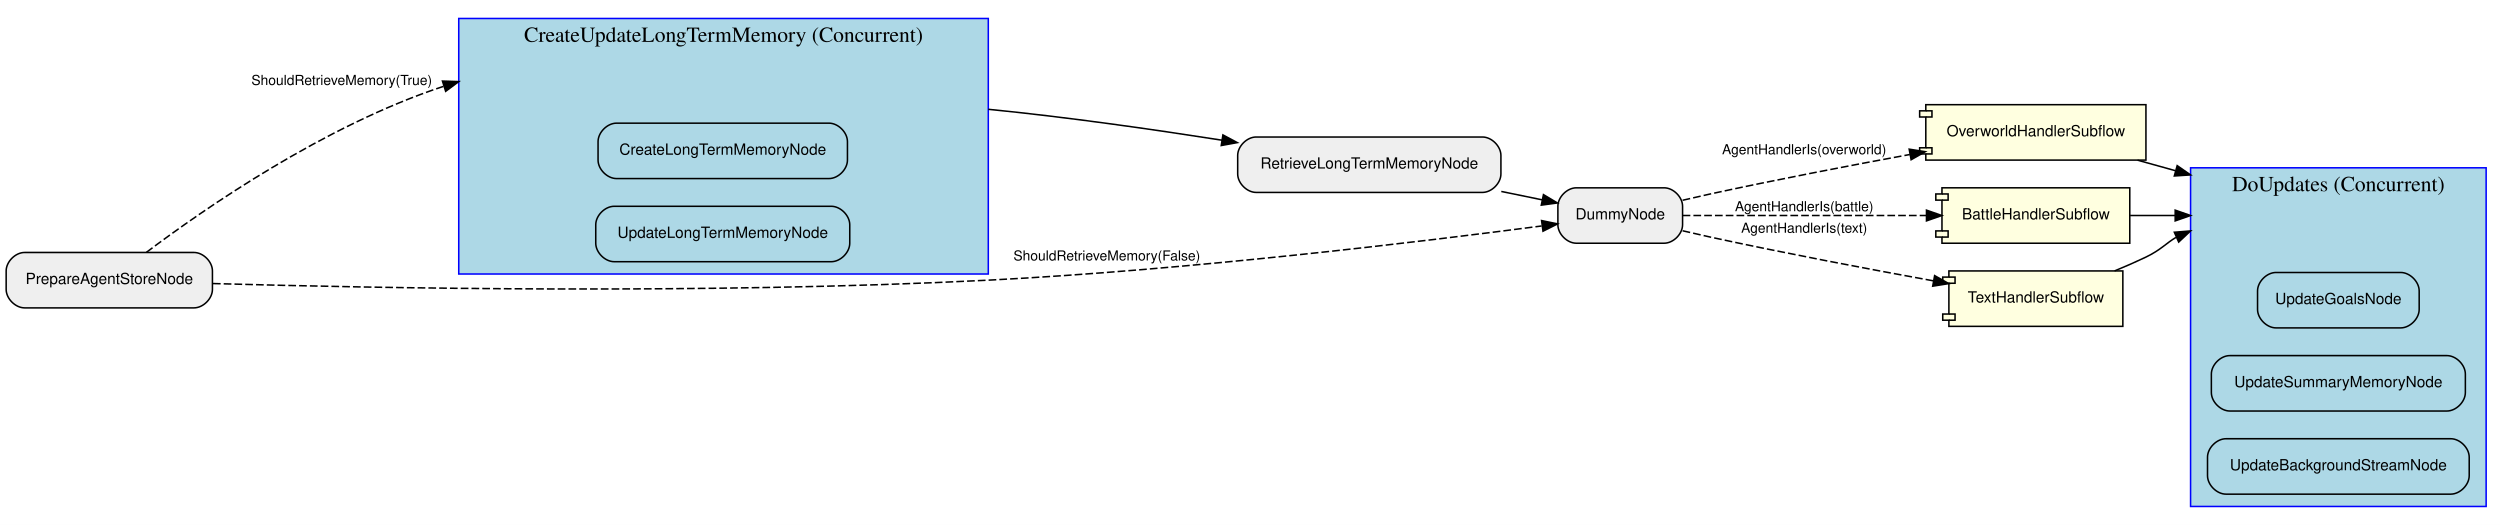
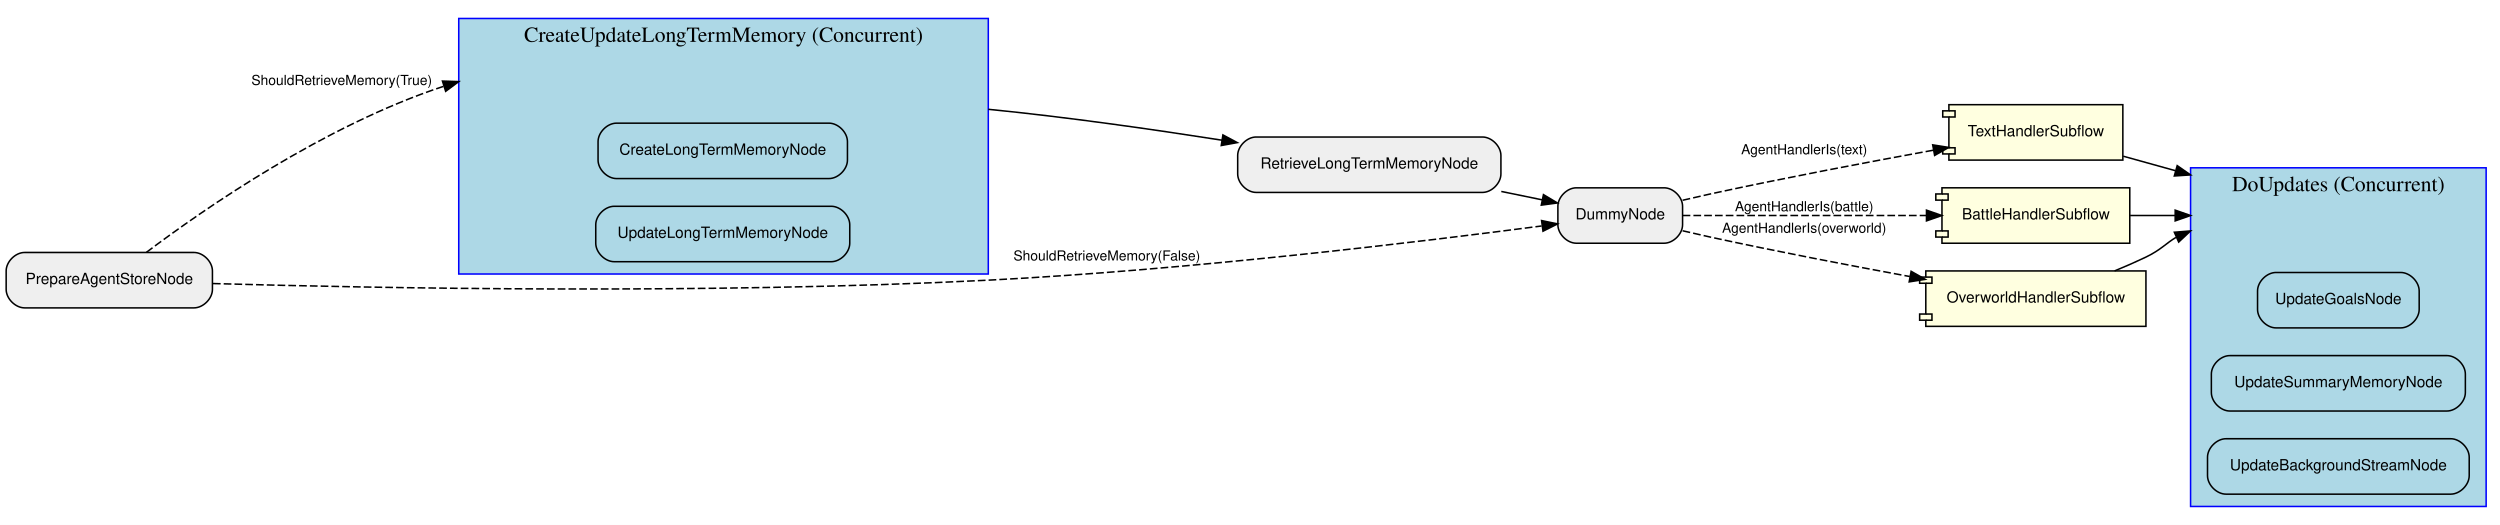
<svg xmlns="http://www.w3.org/2000/svg" width="1624pt" height="341pt" viewBox="0.00 0.00 1624.00 341.00">
  <g id="graph0" class="graph" transform="scale(1 1) rotate(0) translate(4 337)">
    <polygon fill="white" stroke="transparent" points="-4,4 -4,-337 1620,-337 1620,4 -4,4" />
    <g id="clust1" class="cluster">
      <polygon fill="lightblue" stroke="blue" points="1419,-8 1419,-228 1611,-228 1611,-8 1419,-8" />
      <text text-anchor="middle" x="1515" y="-212.8" font-family="Times,serif" font-size="14.00">DoUpdates (Concurrent)</text>
    </g>
    <g id="clust2" class="cluster">
      <polygon fill="lightblue" stroke="blue" points="294,-159 294,-325 638,-325 638,-159 294,-159" />
      <text text-anchor="middle" x="466" y="-309.8" font-family="Times,serif" font-size="14.00">CreateUpdateLongTermMemory (Concurrent)</text>
    </g>
    <g id="node3" class="node">
      <path fill="lightblue" stroke="black" d="M1555.5,-160C1555.5,-160 1474.5,-160 1474.5,-160 1468.5,-160 1462.5,-154 1462.5,-148 1462.5,-148 1462.5,-136 1462.5,-136 1462.5,-130 1468.5,-124 1474.5,-124 1474.5,-124 1555.5,-124 1555.5,-124 1561.5,-124 1567.5,-130 1567.5,-136 1567.5,-136 1567.5,-148 1567.5,-148 1567.5,-154 1561.5,-160 1555.5,-160" />
      <text text-anchor="middle" x="1515" y="-139.5" font-family="Helvetica,sans-Serif" font-size="10.00">UpdateGoalsNode</text>
    </g>
    <g id="node4" class="node">
      <path fill="lightblue" stroke="black" d="M1585.5,-106C1585.5,-106 1444.5,-106 1444.5,-106 1438.5,-106 1432.5,-100 1432.5,-94 1432.5,-94 1432.5,-82 1432.5,-82 1432.5,-76 1438.5,-70 1444.5,-70 1444.5,-70 1585.5,-70 1585.5,-70 1591.5,-70 1597.5,-76 1597.5,-82 1597.5,-82 1597.5,-94 1597.5,-94 1597.5,-100 1591.5,-106 1585.5,-106" />
      <text text-anchor="middle" x="1515" y="-85.5" font-family="Helvetica,sans-Serif" font-size="10.00">UpdateSummaryMemoryNode</text>
    </g>
    <g id="node5" class="node">
      <path fill="lightblue" stroke="black" d="M1588,-52C1588,-52 1442,-52 1442,-52 1436,-52 1430,-46 1430,-40 1430,-40 1430,-28 1430,-28 1430,-22 1436,-16 1442,-16 1442,-16 1588,-16 1588,-16 1594,-16 1600,-22 1600,-28 1600,-28 1600,-40 1600,-40 1600,-46 1594,-52 1588,-52" />
      <text text-anchor="middle" x="1515" y="-31.5" font-family="Helvetica,sans-Serif" font-size="10.00">UpdateBackgroundStreamNode</text>
    </g>
-     <g id="node12" class="node">
+     <g id="node13" class="node">
      <path fill="#efefef" stroke="black" d="M959,-248C959,-248 812,-248 812,-248 806,-248 800,-242 800,-236 800,-236 800,-224 800,-224 800,-218 806,-212 812,-212 812,-212 959,-212 959,-212 965,-212 971,-218 971,-224 971,-224 971,-236 971,-236 971,-242 965,-248 959,-248" />
      <text text-anchor="middle" x="885.5" y="-227.5" font-family="Helvetica,sans-Serif" font-size="10.00">RetrieveLongTermMemoryNode</text>
    </g>
    <g id="edge2" class="edge">
      <path fill="none" stroke="black" d="M638,-266C688.32,-261.02 744.1,-253.08 789.84,-245.92" />
      <polygon fill="black" stroke="black" points="790.41,-249.37 799.75,-244.36 789.32,-242.46 790.41,-249.37" />
    </g>
    <g id="node8" class="node">
      <path fill="lightblue" stroke="black" d="M534.5,-257C534.5,-257 396.5,-257 396.5,-257 390.5,-257 384.5,-251 384.5,-245 384.5,-245 384.5,-233 384.5,-233 384.5,-227 390.5,-221 396.5,-221 396.5,-221 534.5,-221 534.5,-221 540.5,-221 546.5,-227 546.5,-233 546.5,-233 546.5,-245 546.5,-245 546.5,-251 540.5,-257 534.5,-257" />
      <text text-anchor="middle" x="465.5" y="-236.5" font-family="Helvetica,sans-Serif" font-size="10.00">CreateLongTermMemoryNode</text>
    </g>
    <g id="node9" class="node">
      <path fill="lightblue" stroke="black" d="M536,-203C536,-203 395,-203 395,-203 389,-203 383,-197 383,-191 383,-191 383,-179 383,-179 383,-173 389,-167 395,-167 395,-167 536,-167 536,-167 542,-167 548,-173 548,-179 548,-179 548,-191 548,-191 548,-197 542,-203 536,-203" />
      <text text-anchor="middle" x="465.5" y="-182.5" font-family="Helvetica,sans-Serif" font-size="10.00">UpdateLongTermMemoryNode</text>
    </g>
    <g id="node10" class="node">
-       <path fill="#efefef" stroke="black" d="M1077,-215C1077,-215 1020,-215 1020,-215 1014,-215 1008,-209 1008,-203 1008,-203 1008,-191 1008,-191 1008,-185 1014,-179 1020,-179 1020,-179 1077,-179 1077,-179 1083,-179 1089,-185 1089,-191 1089,-191 1089,-203 1089,-203 1089,-209 1083,-215 1077,-215" />
-       <text text-anchor="middle" x="1048.5" y="-194.5" font-family="Helvetica,sans-Serif" font-size="10.00">DummyNode</text>
-     </g>
-     <g id="node11" class="node">
-       <polygon fill="lightyellow" stroke="black" points="1390,-269 1247,-269 1247,-265 1243,-265 1243,-261 1247,-261 1247,-241 1243,-241 1243,-237 1247,-237 1247,-233 1390,-233 1390,-269" />
-       <polyline fill="none" stroke="black" points="1247,-265 1251,-265 1251,-261 1247,-261 " />
-       <polyline fill="none" stroke="black" points="1247,-241 1251,-241 1251,-237 1247,-237 " />
-       <text text-anchor="middle" x="1318.5" y="-248.5" font-family="Helvetica,sans-Serif" font-size="10.00">OverworldHandlerSubflow</text>
-     </g>
-     <g id="edge5" class="edge">
-       <path fill="none" stroke="black" stroke-dasharray="5,2" d="M1089.03,-206.91C1095.04,-208.33 1101.18,-209.74 1107,-211 1149.64,-220.24 1197.4,-229.41 1236.63,-236.63" />
-       <polygon fill="black" stroke="black" points="1236.2,-240.11 1246.67,-238.47 1237.47,-233.23 1236.2,-240.11" />
-       <text text-anchor="middle" x="1168" y="-236.8" font-family="Helvetica,sans-Serif" font-size="9.00">AgentHandlerIs(overworld)</text>
-     </g>
-     <g id="node13" class="node">
-       <polygon fill="lightyellow" stroke="black" points="1379.5,-215 1257.5,-215 1257.5,-211 1253.5,-211 1253.5,-207 1257.5,-207 1257.5,-187 1253.5,-187 1253.5,-183 1257.5,-183 1257.5,-179 1379.5,-179 1379.5,-215" />
-       <polyline fill="none" stroke="black" points="1257.5,-211 1261.5,-211 1261.5,-207 1257.5,-207 " />
-       <polyline fill="none" stroke="black" points="1257.5,-187 1261.5,-187 1261.5,-183 1257.5,-183 " />
-       <text text-anchor="middle" x="1318.5" y="-194.5" font-family="Helvetica,sans-Serif" font-size="10.00">BattleHandlerSubflow</text>
-     </g>
-     <g id="edge6" class="edge">
-       <path fill="none" stroke="black" stroke-dasharray="5,2" d="M1089.04,-197C1130.59,-197 1196.79,-197 1247.25,-197" />
-       <polygon fill="black" stroke="black" points="1247.44,-200.5 1257.44,-197 1247.44,-193.5 1247.44,-200.5" />
-       <text text-anchor="middle" x="1168" y="-199.8" font-family="Helvetica,sans-Serif" font-size="9.00">AgentHandlerIs(battle)</text>
-     </g>
-     <g id="node15" class="node">
-       <polygon fill="lightyellow" stroke="black" points="1375,-161 1262,-161 1262,-157 1258,-157 1258,-153 1262,-153 1262,-133 1258,-133 1258,-129 1262,-129 1262,-125 1375,-125 1375,-161" />
-       <polyline fill="none" stroke="black" points="1262,-157 1266,-157 1266,-153 1262,-153 " />
-       <polyline fill="none" stroke="black" points="1262,-133 1266,-133 1266,-129 1262,-129 " />
-       <text text-anchor="middle" x="1318.5" y="-140.5" font-family="Helvetica,sans-Serif" font-size="10.00">TextHandlerSubflow</text>
-     </g>
-     <g id="edge7" class="edge">
-       <path fill="none" stroke="black" stroke-dasharray="5,2" d="M1089.03,-187.09C1095.04,-185.67 1101.18,-184.26 1107,-183 1155.36,-172.52 1210.31,-162.13 1251.93,-154.57" />
-       <polygon fill="black" stroke="black" points="1252.73,-157.98 1261.94,-152.76 1251.48,-151.09 1252.73,-157.98" />
-       <text text-anchor="middle" x="1168" y="-185.8" font-family="Helvetica,sans-Serif" font-size="9.00">AgentHandlerIs(text)</text>
-     </g>
-     <g id="edge10" class="edge">
-       <path fill="none" stroke="black" d="M1384.54,-232.94C1392.5,-230.73 1400.79,-228.43 1409.16,-226.11" />
-       <polygon fill="black" stroke="black" points="1410.3,-229.42 1419,-223.37 1408.43,-222.68 1410.3,-229.42" />
-     </g>
-     <g id="edge4" class="edge">
-       <path fill="none" stroke="black" d="M971.24,-212.63C980.29,-210.78 989.27,-208.94 997.71,-207.2" />
-       <polygon fill="black" stroke="black" points="998.63,-210.59 1007.72,-205.15 997.22,-203.73 998.63,-210.59" />
-     </g>
-     <g id="edge9" class="edge">
-       <path fill="none" stroke="black" d="M1379.71,-197C1389.07,-197 1398.97,-197 1408.97,-197" />
-       <polygon fill="black" stroke="black" points="1409,-200.5 1419,-197 1409,-193.5 1409,-200.5" />
-     </g>
-     <g id="node14" class="node">
      <path fill="#efefef" stroke="black" d="M122,-173C122,-173 12,-173 12,-173 6,-173 0,-167 0,-161 0,-161 0,-149 0,-149 0,-143 6,-137 12,-137 12,-137 122,-137 122,-137 128,-137 134,-143 134,-149 134,-149 134,-161 134,-161 134,-167 128,-173 122,-173" />
      <text text-anchor="middle" x="67" y="-152.5" font-family="Helvetica,sans-Serif" font-size="10.00">PrepareAgentStoreNode</text>
    </g>
    <g id="edge1" class="edge">
      <path fill="none" stroke="black" stroke-dasharray="5,2" d="M91.07,-173.06C128.59,-201.31 206.49,-255.35 284.05,-280.88" />
      <polygon fill="black" stroke="black" points="283.41,-284.35 294,-284 285.5,-277.67 283.41,-284.35" />
      <text text-anchor="middle" x="218" y="-281.8" font-family="Helvetica,sans-Serif" font-size="9.00">ShouldRetrieveMemory(True)</text>
    </g>
+     <g id="node15" class="node">
+       <path fill="#efefef" stroke="black" d="M1077,-215C1077,-215 1020,-215 1020,-215 1014,-215 1008,-209 1008,-203 1008,-203 1008,-191 1008,-191 1008,-185 1014,-179 1020,-179 1020,-179 1077,-179 1077,-179 1083,-179 1089,-185 1089,-191 1089,-191 1089,-203 1089,-203 1089,-209 1083,-215 1077,-215" />
+       <text text-anchor="middle" x="1048.5" y="-194.5" font-family="Helvetica,sans-Serif" font-size="10.00">DummyNode</text>
+     </g>
    <g id="edge3" class="edge">
      <path fill="none" stroke="black" stroke-dasharray="5,2" d="M134.32,-152.81C240.66,-149.78 455.91,-145.69 638,-155 768.03,-161.65 920.38,-180.11 997.42,-190.2" />
      <polygon fill="black" stroke="black" points="997.41,-193.73 1007.79,-191.56 998.33,-186.79 997.41,-193.73" />
      <text text-anchor="middle" x="715" y="-167.8" font-family="Helvetica,sans-Serif" font-size="9.00">ShouldRetrieveMemory(False)</text>
    </g>
+     <g id="node11" class="node">
+       <polygon fill="lightyellow" stroke="black" points="1375,-269 1262,-269 1262,-265 1258,-265 1258,-261 1262,-261 1262,-241 1258,-241 1258,-237 1262,-237 1262,-233 1375,-233 1375,-269" />
+       <polyline fill="none" stroke="black" points="1262,-265 1266,-265 1266,-261 1262,-261 " />
+       <polyline fill="none" stroke="black" points="1262,-241 1266,-241 1266,-237 1262,-237 " />
+       <text text-anchor="middle" x="1318.5" y="-248.5" font-family="Helvetica,sans-Serif" font-size="10.00">TextHandlerSubflow</text>
+     </g>
    <g id="edge8" class="edge">
+       <path fill="none" stroke="black" d="M1375.24,-235.53C1385.95,-232.55 1397.48,-229.35 1409.17,-226.1" />
+       <polygon fill="black" stroke="black" points="1410.31,-229.42 1419,-223.37 1408.43,-222.68 1410.31,-229.42" />
+     </g>
+     <g id="node12" class="node">
+       <polygon fill="lightyellow" stroke="black" points="1379.5,-215 1257.5,-215 1257.5,-211 1253.5,-211 1253.5,-207 1257.5,-207 1257.5,-187 1253.5,-187 1253.5,-183 1257.5,-183 1257.5,-179 1379.5,-179 1379.5,-215" />
+       <polyline fill="none" stroke="black" points="1257.5,-211 1261.5,-211 1261.5,-207 1257.5,-207 " />
+       <polyline fill="none" stroke="black" points="1257.5,-187 1261.5,-187 1261.5,-183 1257.5,-183 " />
+       <text text-anchor="middle" x="1318.5" y="-194.5" font-family="Helvetica,sans-Serif" font-size="10.00">BattleHandlerSubflow</text>
+     </g>
+     <g id="edge9" class="edge">
+       <path fill="none" stroke="black" d="M1379.71,-197C1389.07,-197 1398.97,-197 1408.97,-197" />
+       <polygon fill="black" stroke="black" points="1409,-200.5 1419,-197 1409,-193.5 1409,-200.5" />
+     </g>
+     <g id="edge4" class="edge">
+       <path fill="none" stroke="black" d="M971.24,-212.63C980.29,-210.78 989.27,-208.94 997.71,-207.2" />
+       <polygon fill="black" stroke="black" points="998.63,-210.59 1007.72,-205.15 997.22,-203.73 998.63,-210.59" />
+     </g>
+     <g id="node14" class="node">
+       <polygon fill="lightyellow" stroke="black" points="1390,-161 1247,-161 1247,-157 1243,-157 1243,-153 1247,-153 1247,-133 1243,-133 1243,-129 1247,-129 1247,-125 1390,-125 1390,-161" />
+       <polyline fill="none" stroke="black" points="1247,-157 1251,-157 1251,-153 1247,-153 " />
+       <polyline fill="none" stroke="black" points="1247,-133 1251,-133 1251,-129 1247,-129 " />
+       <text text-anchor="middle" x="1318.5" y="-140.5" font-family="Helvetica,sans-Serif" font-size="10.00">OverworldHandlerSubflow</text>
+     </g>
+     <g id="edge10" class="edge">
      <path fill="none" stroke="black" d="M1369.62,-161.02C1376.54,-163.85 1383.5,-166.88 1390,-170 1399.68,-174.65 1403.09,-178.99 1409.52,-182.79" />
      <polygon fill="black" stroke="black" points="1408.44,-186.14 1419,-187 1411.28,-179.74 1408.44,-186.14" />
    </g>
+     <g id="edge7" class="edge">
+       <path fill="none" stroke="black" stroke-dasharray="5,2" d="M1089.03,-206.91C1095.04,-208.33 1101.18,-209.74 1107,-211 1155.36,-221.48 1210.31,-231.87 1251.93,-239.43" />
+       <polygon fill="black" stroke="black" points="1251.48,-242.91 1261.94,-241.24 1252.73,-236.02 1251.48,-242.91" />
+       <text text-anchor="middle" x="1168" y="-236.8" font-family="Helvetica,sans-Serif" font-size="9.00">AgentHandlerIs(text)</text>
+     </g>
+     <g id="edge6" class="edge">
+       <path fill="none" stroke="black" stroke-dasharray="5,2" d="M1089.04,-197C1130.59,-197 1196.79,-197 1247.25,-197" />
+       <polygon fill="black" stroke="black" points="1247.44,-200.5 1257.44,-197 1247.44,-193.5 1247.44,-200.5" />
+       <text text-anchor="middle" x="1168" y="-199.8" font-family="Helvetica,sans-Serif" font-size="9.00">AgentHandlerIs(battle)</text>
+     </g>
+     <g id="edge5" class="edge">
+       <path fill="none" stroke="black" stroke-dasharray="5,2" d="M1089.03,-187.09C1095.04,-185.67 1101.18,-184.26 1107,-183 1149.64,-173.76 1197.4,-164.59 1236.63,-157.37" />
+       <polygon fill="black" stroke="black" points="1237.47,-160.77 1246.67,-155.53 1236.2,-153.89 1237.47,-160.77" />
+       <text text-anchor="middle" x="1168" y="-185.8" font-family="Helvetica,sans-Serif" font-size="9.00">AgentHandlerIs(overworld)</text>
+     </g>
  </g>
</svg>
